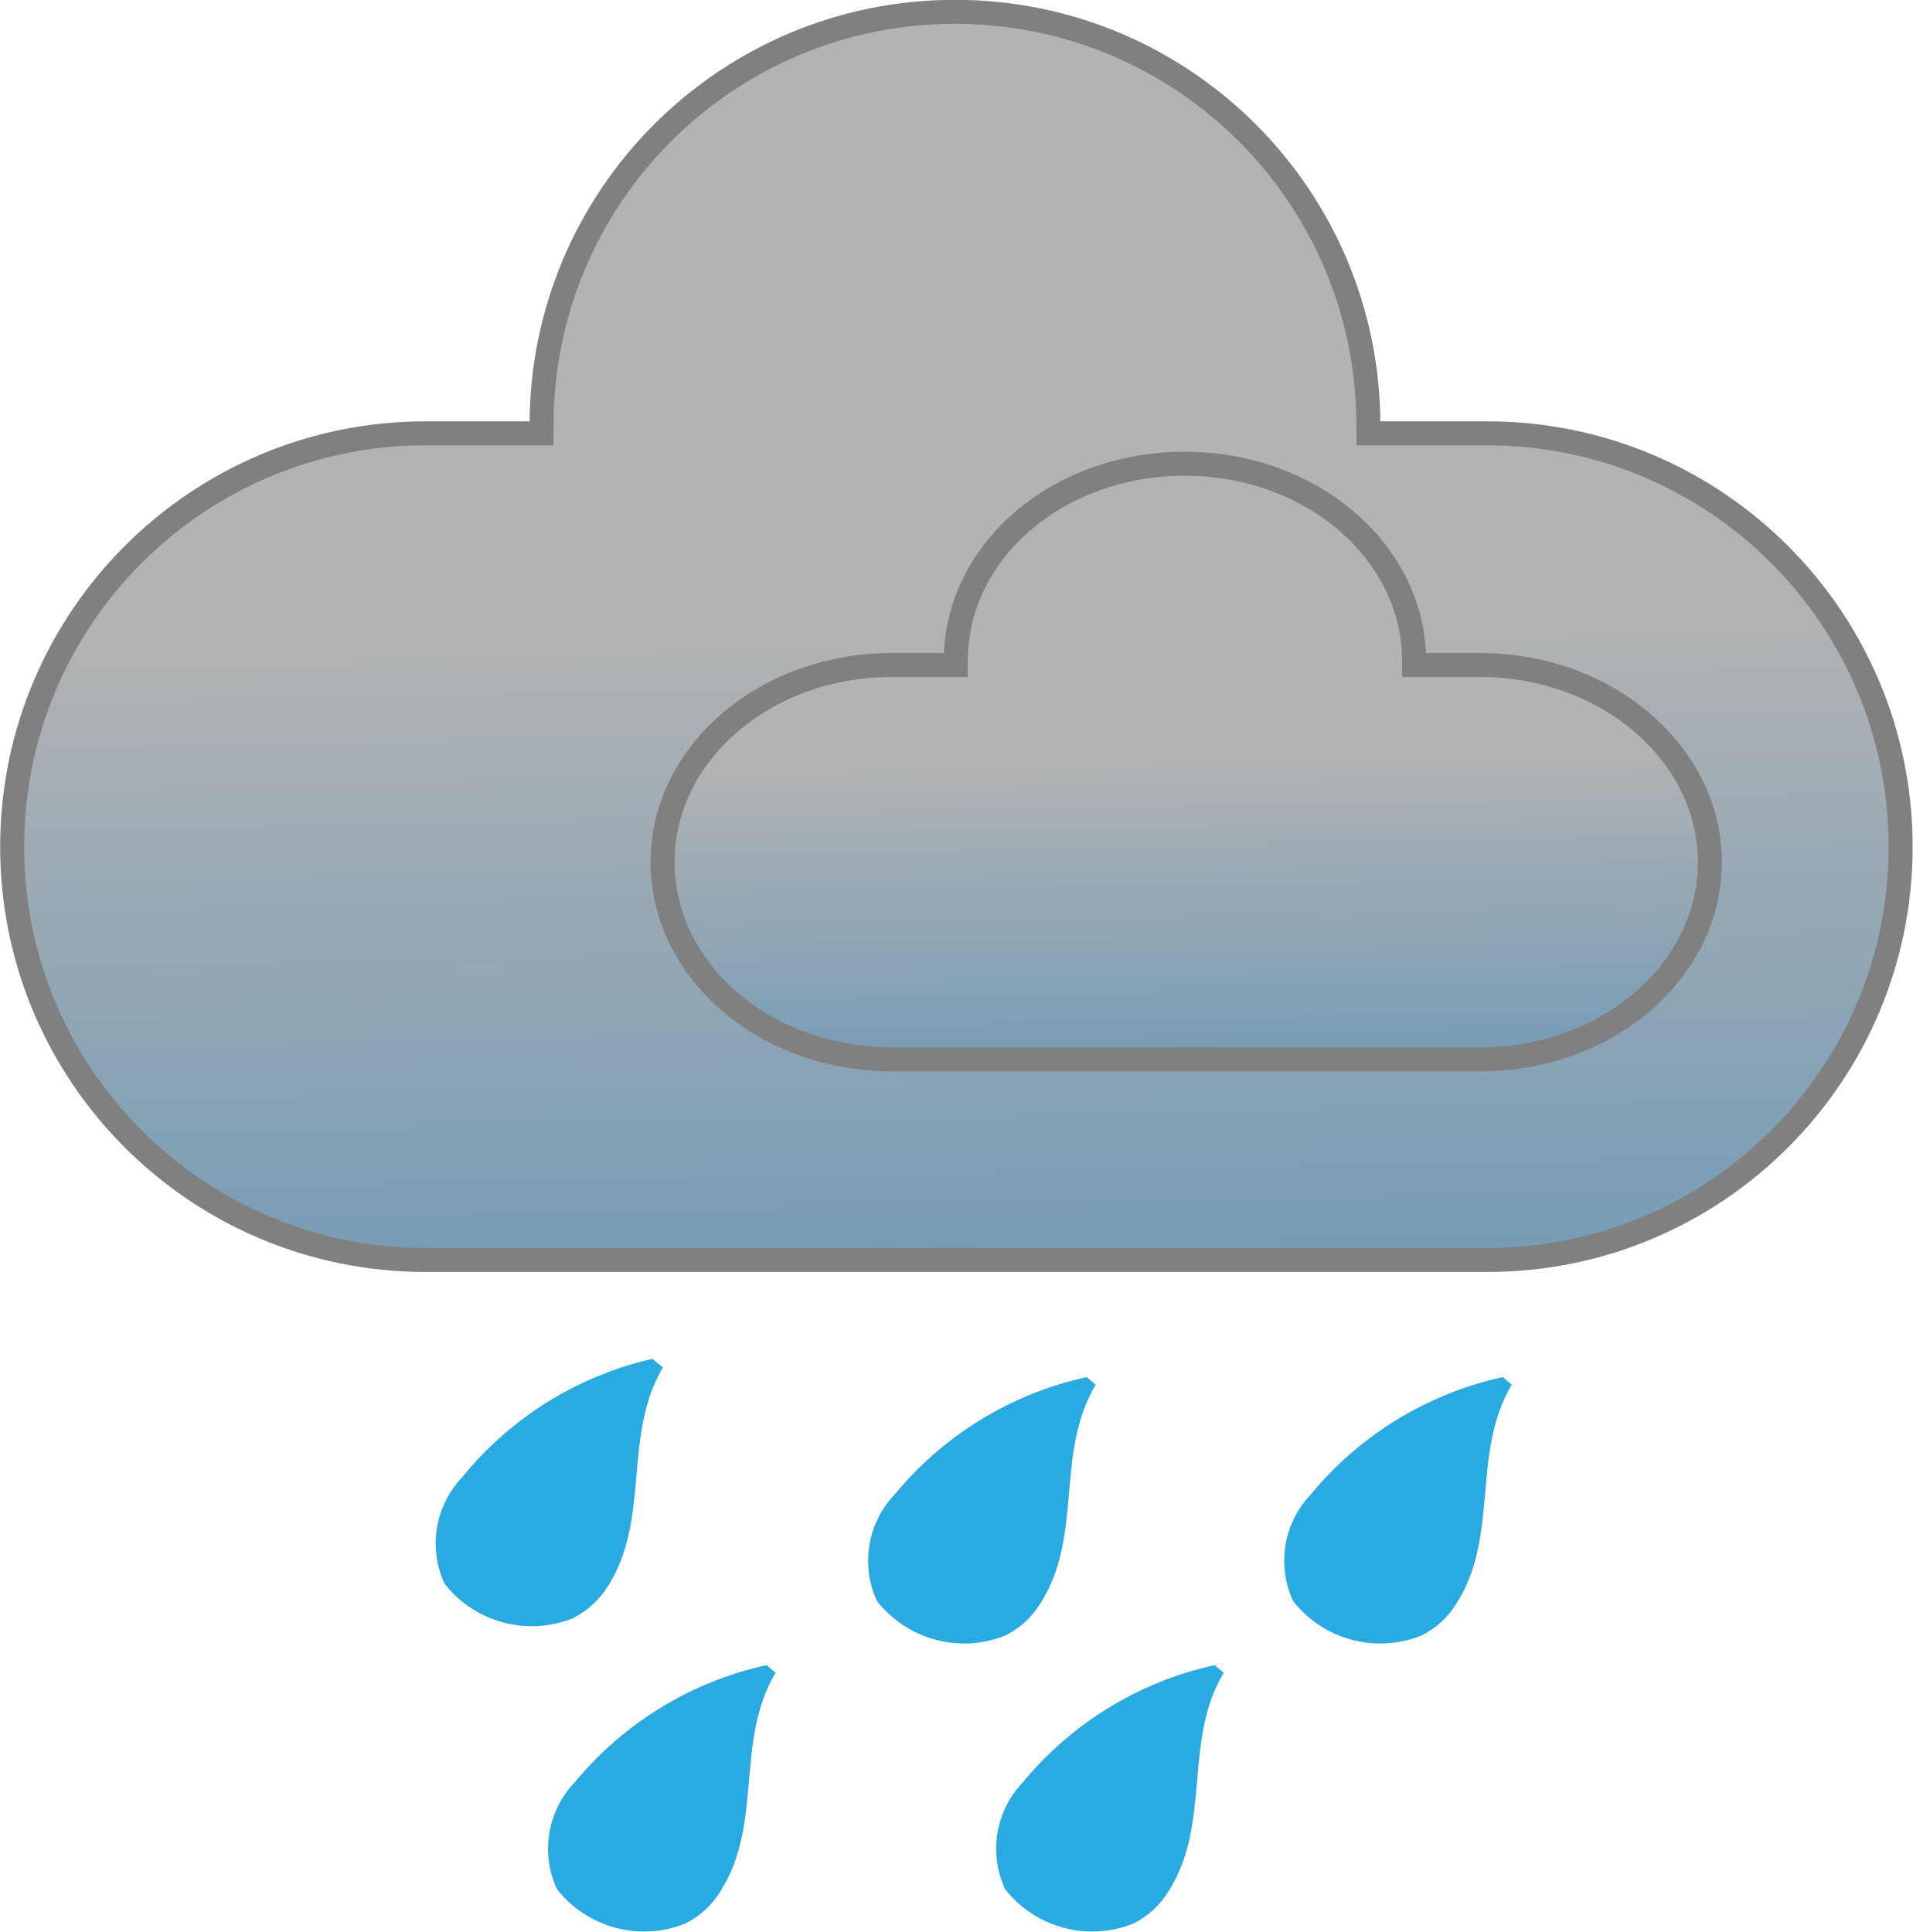
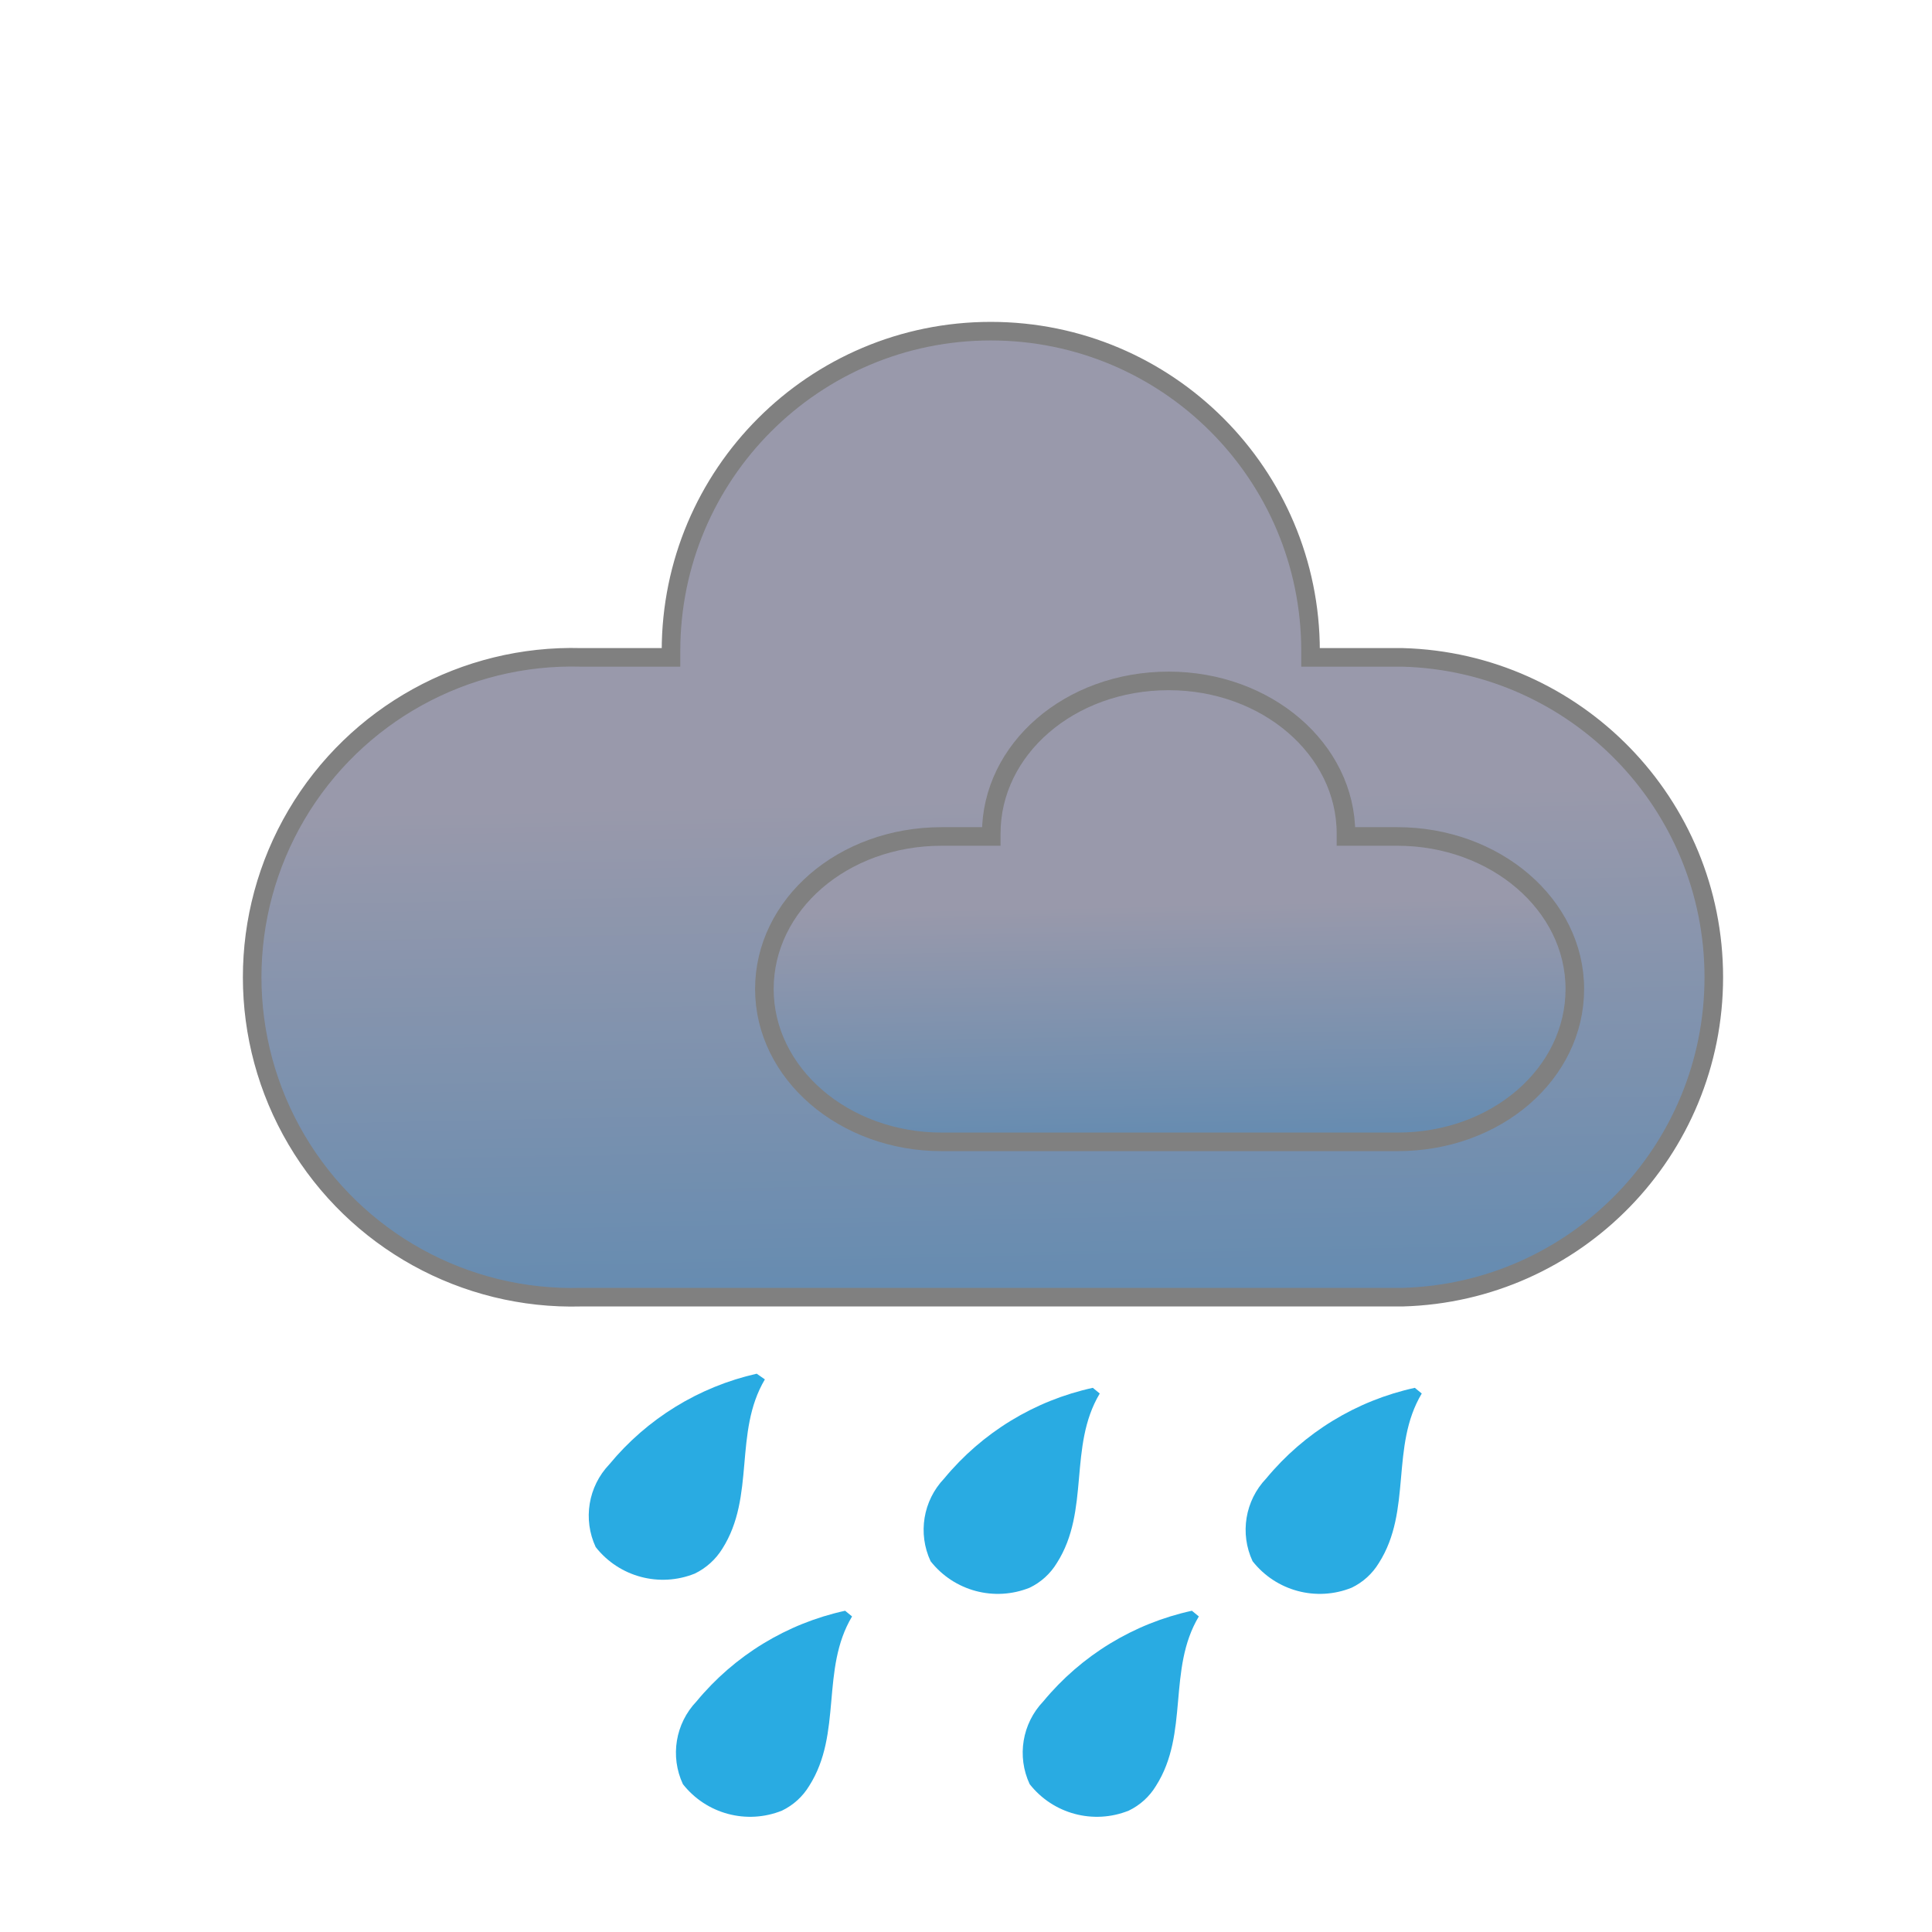
- <svg xmlns="http://www.w3.org/2000/svg" xmlns:xlink="http://www.w3.org/1999/xlink" id="Слой_1" data-name="Слой 1" viewBox="0 0 59.75 60.37">
+ <svg xmlns="http://www.w3.org/2000/svg" xmlns:xlink="http://www.w3.org/1999/xlink" id="Слой_1" data-name="Слой 1" viewBox="0 0 78 78">
  <defs>
-     <style>.cls-1,.cls-2{stroke:gray;stroke-miterlimit:10;stroke-width:0.75px;}.cls-1{fill:url(#Безымянный_градиент_12);}.cls-2{fill:url(#Безымянный_градиент_12-2);}.cls-3{fill:#29abe2;}</style>
-     <linearGradient id="Безымянный_градиент_12" x1="309.07" y1="-67.89" x2="310.27" y2="-8.9" gradientUnits="userSpaceOnUse">
-       <stop offset="0" stop-color="#b3b3b3" />
+     <style>.cls-1{fill:#333348;stroke:#b3b3b3;opacity:0;}.cls-1,.cls-3,.cls-4{stroke-miterlimit:10;}.cls-2{fill:#29abe2;}.cls-3,.cls-4{stroke:gray;stroke-width:0.75px;}.cls-3{fill:url(#Безымянный_градиент_4);}.cls-4{fill:url(#Безымянный_градиент_4-2);}</style>
+     <linearGradient id="Безымянный_градиент_4" x1="984.16" y1="553.99" x2="985.36" y2="612.98" gradientUnits="userSpaceOnUse">
+       <stop offset="0" stop-color="#9999ab" />
      <stop offset="1" stop-color="#0071bc" />
    </linearGradient>
-     <linearGradient id="Безымянный_градиент_12-2" x1="316.31" y1="-63.64" x2="316.88" y2="-35.45" xlink:href="#Безымянный_градиент_12" />
+     <linearGradient id="Безымянный_градиент_4-2" x1="991.4" y1="558.24" x2="991.97" y2="586.42" xlink:href="#Безымянный_градиент_4" />
  </defs>
-   <path class="cls-1" d="M325.8-73.62h-3.71v-.26a12.91,12.91,0,0,0-12.92-12.91h0a12.91,12.91,0,0,0-12.91,12.91v.26h-3.63A12.92,12.92,0,0,0,279.72-60.7a12.91,12.91,0,0,0,12.91,12.91H325.8A12.91,12.91,0,0,0,338.72-60.7,12.92,12.92,0,0,0,325.8-73.62Z" transform="translate(-279.34 87.16)" />
-   <path class="cls-2" d="M325.58-66.38h-2.06v-.13c0-3.4-3.21-6.16-7.16-6.16h0c-4,0-7.16,2.76-7.16,6.16v.13h-2c-3.95,0-7.16,2.75-7.16,6.16s3.21,6.16,7.16,6.16h18.4c3.95,0,7.16-2.76,7.16-6.16S329.53-66.38,325.58-66.38Z" transform="translate(-279.34 87.16)" />
-   <path class="cls-3" d="M299.72-44.7A10.73,10.73,0,0,0,293.78-41a3,3,0,0,0-.55,3.33,3.46,3.46,0,0,0,4,1.08,2.75,2.75,0,0,0,1.1-1c1.35-2.12.45-4.69,1.72-6.84" transform="translate(-279.34 87.16)" />
-   <path class="cls-3" d="M313.29-44.13a10.76,10.76,0,0,0-6,3.67,3,3,0,0,0-.55,3.33,3.46,3.46,0,0,0,4,1.08,2.68,2.68,0,0,0,1.1-1c1.36-2.12.45-4.69,1.73-6.84" transform="translate(-279.34 87.16)" />
-   <path class="cls-3" d="M326.29-44.13a10.76,10.76,0,0,0-6,3.67,3,3,0,0,0-.55,3.33,3.46,3.46,0,0,0,4,1.08,2.68,2.68,0,0,0,1.1-1c1.36-2.12.45-4.69,1.73-6.84" transform="translate(-279.34 87.16)" />
-   <path class="cls-3" d="M303.29-35.13a10.76,10.76,0,0,0-6,3.67,3,3,0,0,0-.55,3.33,3.46,3.46,0,0,0,4,1.08,2.68,2.68,0,0,0,1.1-1c1.36-2.12.45-4.69,1.73-6.84" transform="translate(-279.34 87.16)" />
-   <path class="cls-3" d="M317.29-35.13a10.76,10.76,0,0,0-6,3.67,3,3,0,0,0-.55,3.33,3.46,3.46,0,0,0,4,1.08,2.68,2.68,0,0,0,1.1-1c1.36-2.12.45-4.69,1.73-6.84" transform="translate(-279.34 87.16)" />
+   <rect class="cls-1" x="0.5" y="0.5" width="77" height="77" />
+   <path class="cls-2" d="M974.81,577.18a10.8,10.8,0,0,0-5.95,3.66,3,3,0,0,0-.55,3.34,3.45,3.45,0,0,0,4,1.07,2.69,2.69,0,0,0,1.11-1c1.35-2.12.45-4.7,1.72-6.84" transform="translate(-944.26 -521.72)" />
+   <path class="cls-3" d="M1000.89,548.26h-3.72V548a12.91,12.91,0,0,0-12.91-12.91h0A12.91,12.91,0,0,0,971.35,548v.26h-3.63a12.92,12.92,0,1,0,0,25.83h33.17a12.92,12.92,0,0,0,0-25.83Z" transform="translate(-944.26 -521.72)" />
+   <path class="cls-4" d="M1000.67,555.49H998.6v-.12c0-3.4-3.2-6.16-7.16-6.16h0c-4,0-7.16,2.76-7.16,6.16v.12h-2c-4,0-7.16,2.76-7.16,6.16s3.2,6.17,7.16,6.17h18.4c4,0,7.16-2.76,7.16-6.17S1004.62,555.49,1000.67,555.49Z" transform="translate(-944.26 -521.72)" />
+   <path class="cls-2" d="M988.38,577.75a10.76,10.76,0,0,0-6,3.66,3,3,0,0,0-.55,3.34,3.45,3.45,0,0,0,4,1.07,2.6,2.6,0,0,0,1.1-1c1.35-2.12.45-4.7,1.73-6.84" transform="translate(-944.26 -521.72)" />
+   <path class="cls-2" d="M1001.38,577.75a10.76,10.76,0,0,0-6,3.66,3,3,0,0,0-.55,3.34,3.45,3.45,0,0,0,4,1.07,2.6,2.6,0,0,0,1.1-1c1.35-2.12.45-4.7,1.73-6.84" transform="translate(-944.26 -521.72)" />
+   <path class="cls-2" d="M978.38,586.75a10.76,10.76,0,0,0-6,3.66,3,3,0,0,0-.55,3.34,3.45,3.45,0,0,0,4,1.07,2.6,2.6,0,0,0,1.1-1c1.35-2.12.45-4.7,1.73-6.84" transform="translate(-944.26 -521.72)" />
+   <path class="cls-2" d="M992.38,586.75a10.76,10.76,0,0,0-6,3.66,3,3,0,0,0-.55,3.34,3.45,3.45,0,0,0,4,1.07,2.6,2.6,0,0,0,1.1-1c1.35-2.12.45-4.7,1.73-6.84" transform="translate(-944.26 -521.72)" />
</svg>
